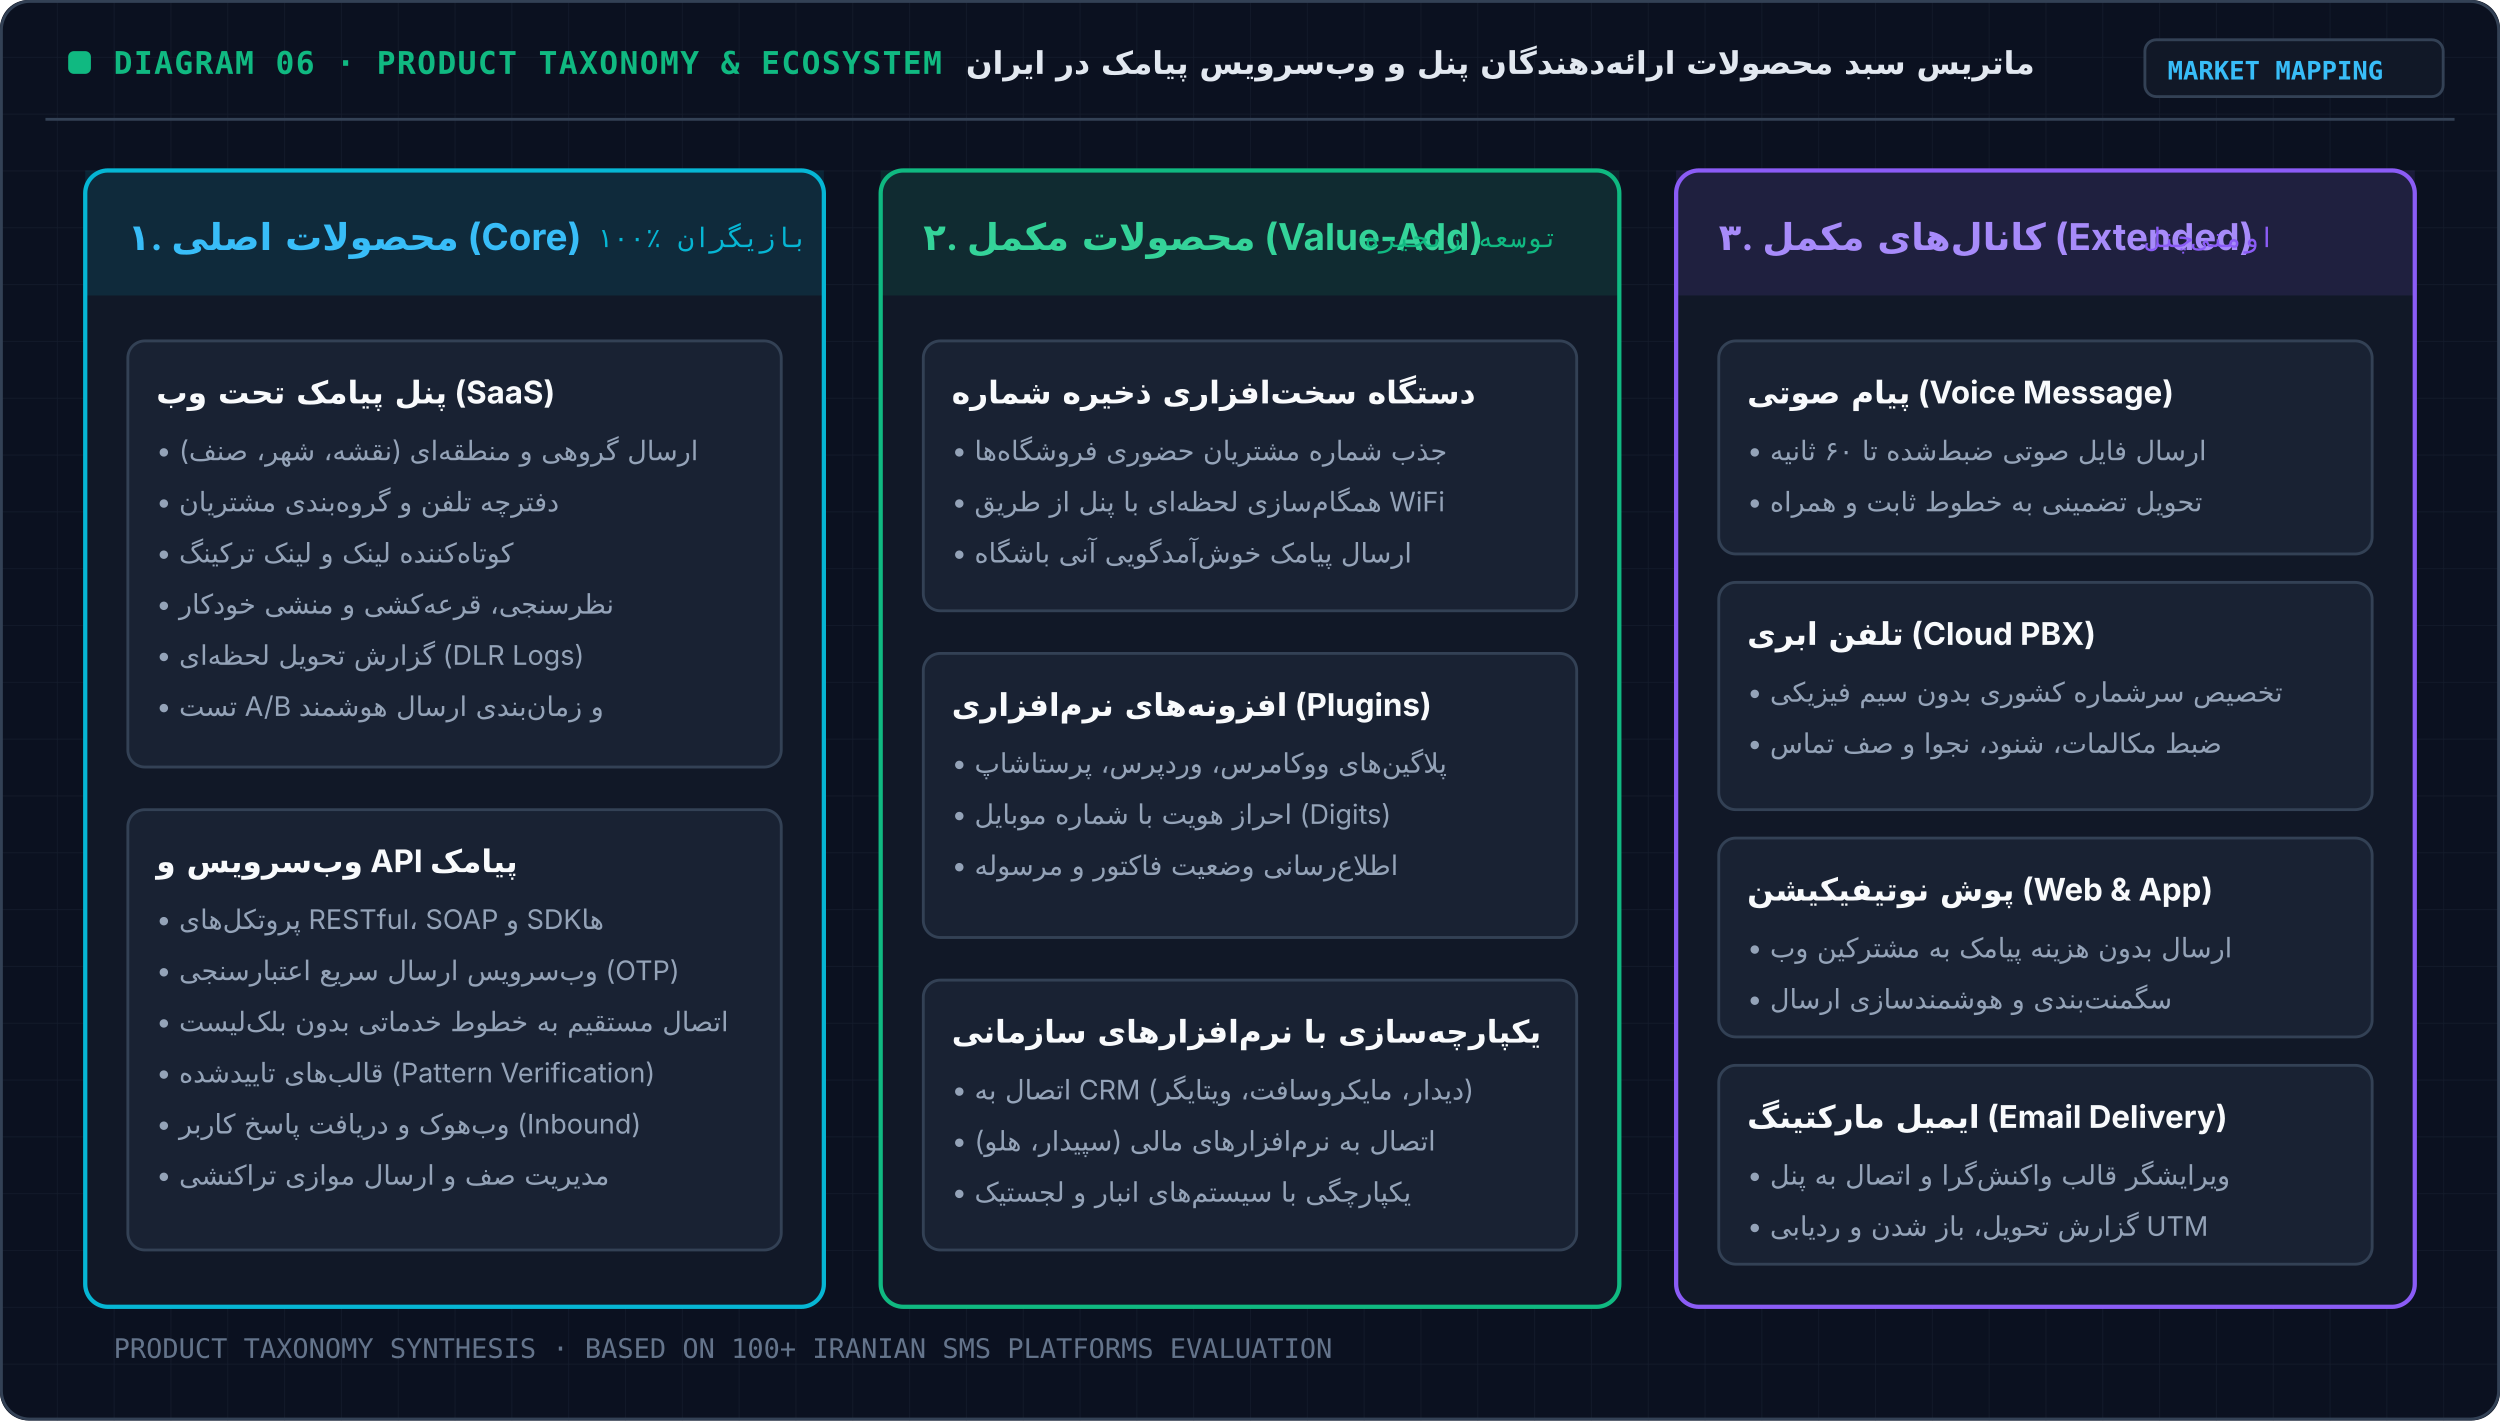
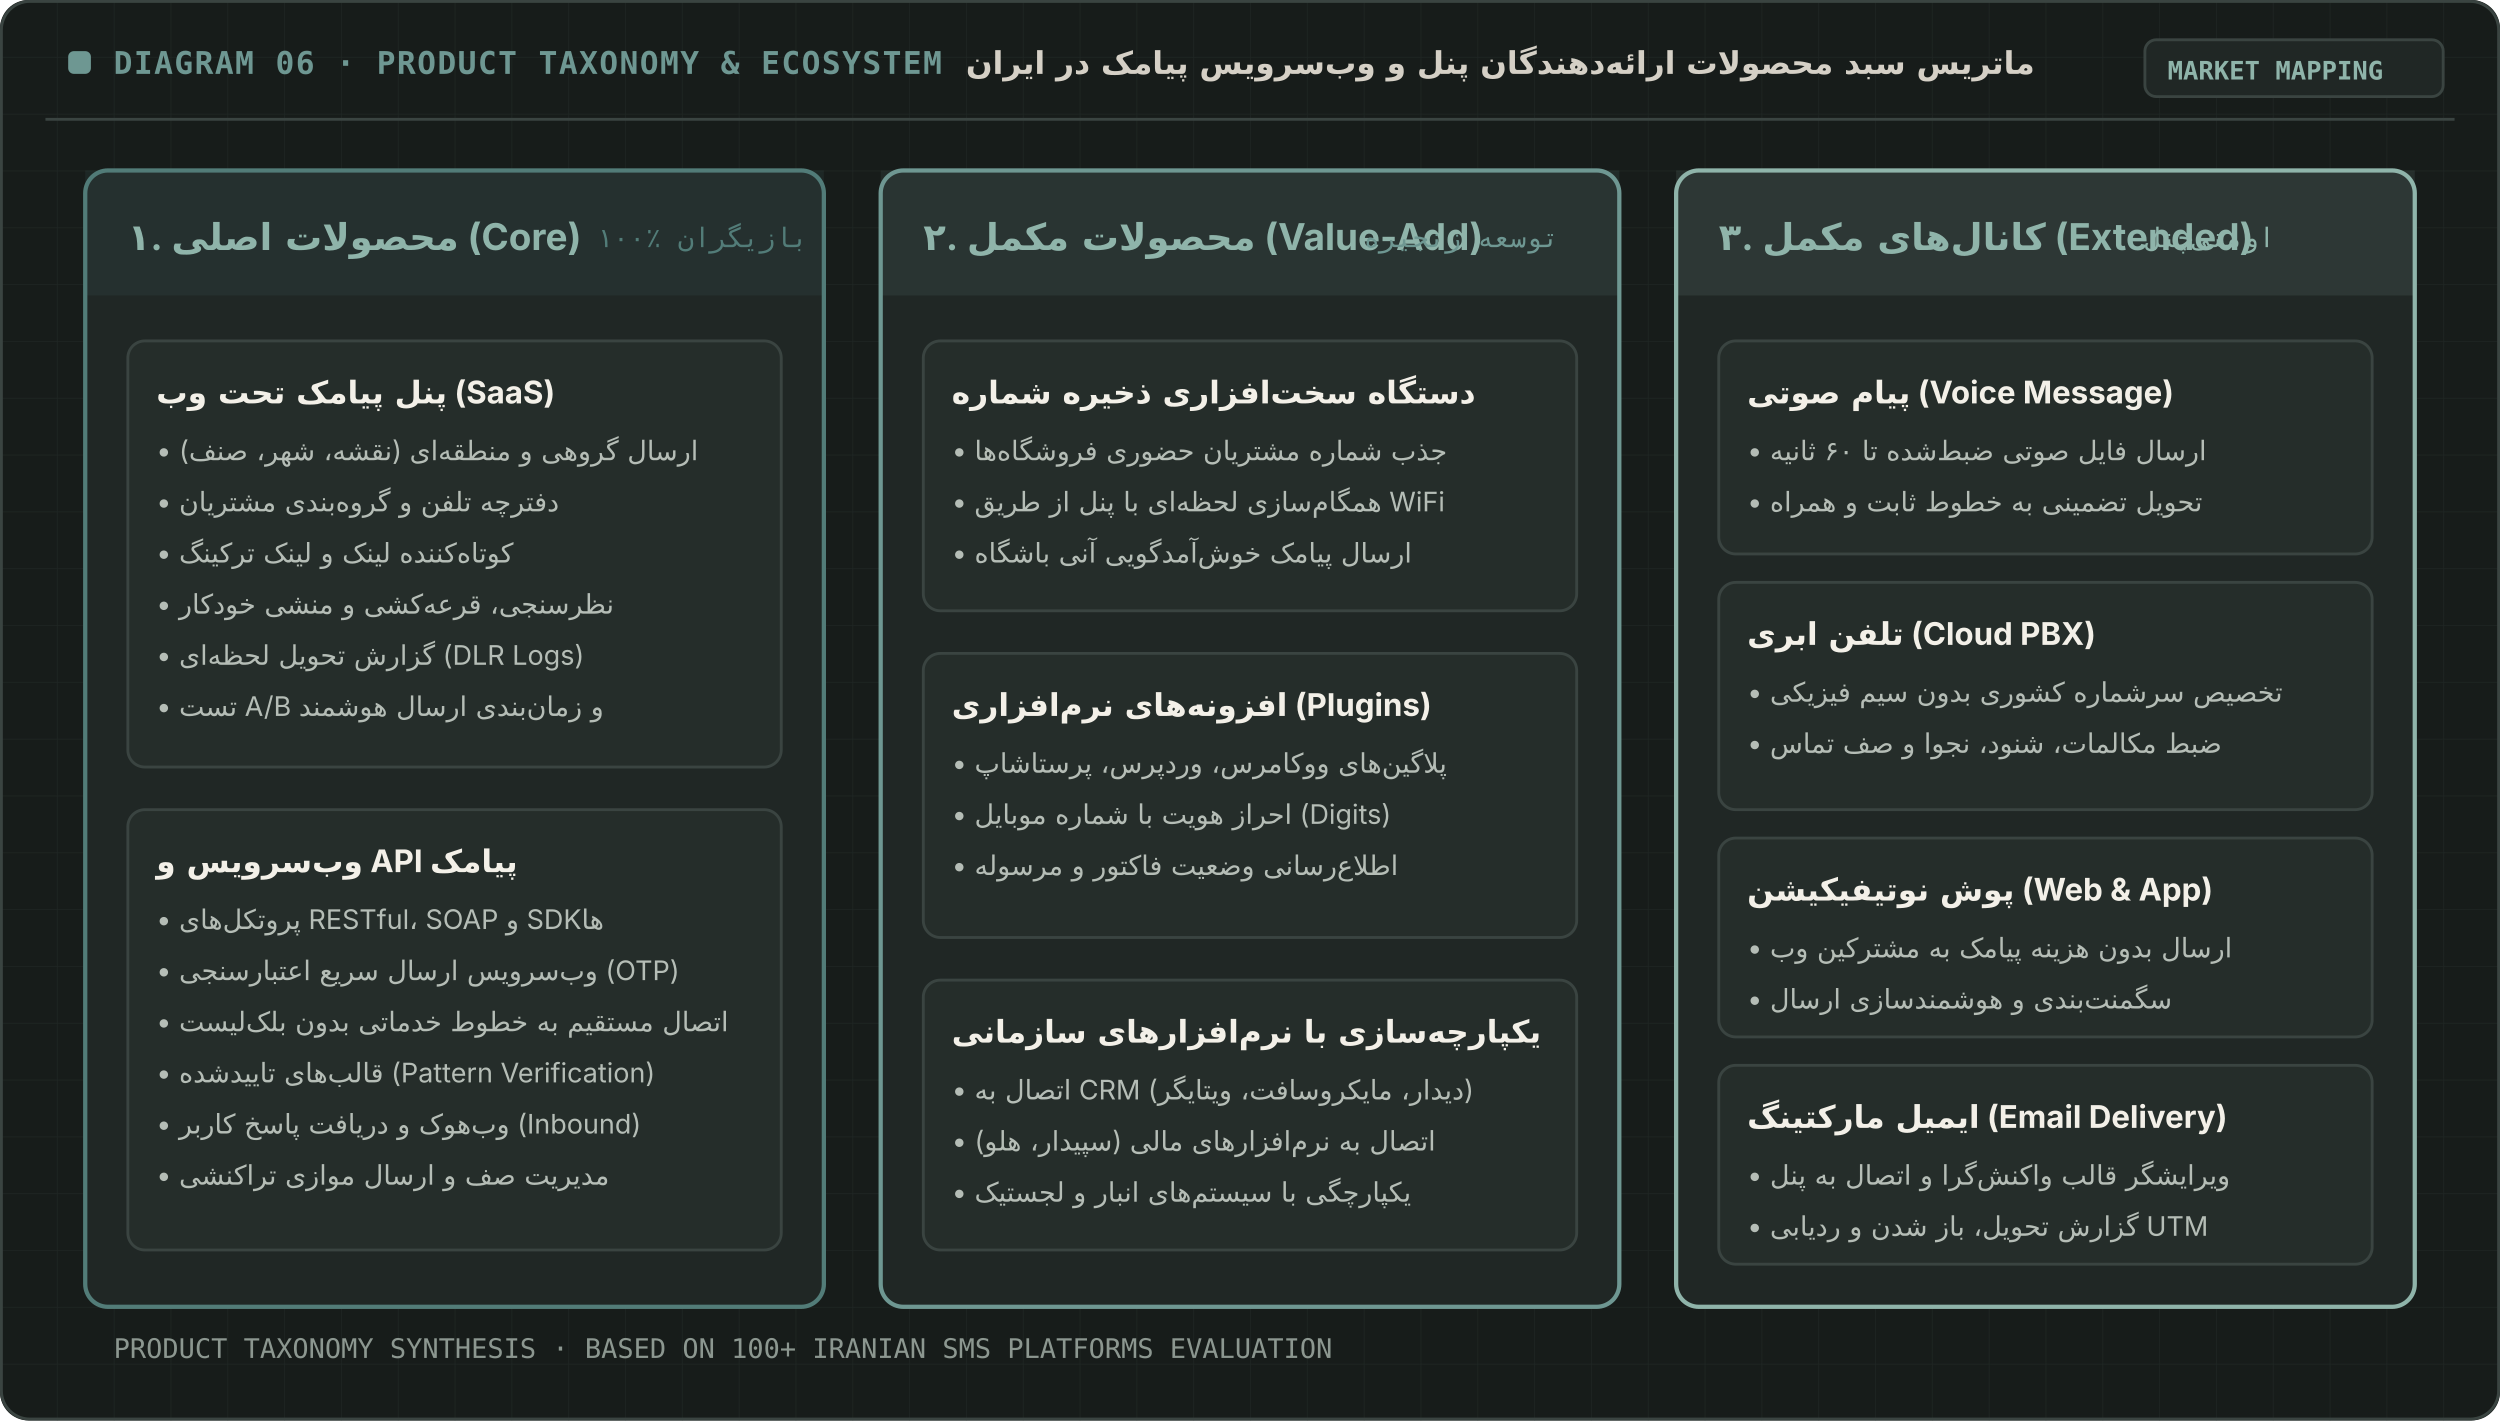
<svg xmlns="http://www.w3.org/2000/svg" viewBox="0 0 880 500" width="100%" height="100%" fill="none">
  <defs>
    <pattern id="grid-pm" width="20" height="20" patternUnits="userSpaceOnUse">
-       <path d="M 20 0 L 0 0 0 20" fill="none" stroke="#1e293b" stroke-width="0.5" stroke-opacity="0.5" />
+       <path d="M 20 0 L 0 0 0 20" fill="none" stroke="#28312E" stroke-width="0.5" stroke-opacity="0.5" />
    </pattern>
    <style>
      text { font-family: 'Vazirmatn', 'IBM Plex Mono', system-ui, -apple-system, sans-serif; user-select: none; }
      .mono { font-family: 'IBM Plex Mono', monospace; }
    </style>
  </defs>
-   <rect width="880" height="500" fill="#0b1120" rx="10" />
+   <rect width="880" height="500" fill="#171C1A" rx="10" />
  <rect width="880" height="500" fill="url(#grid-pm)" rx="10" />
-   <rect x="0.5" y="0.5" width="879" height="499" stroke="#334155" stroke-width="1" rx="10" />
-   <line x1="16" y1="42" x2="864" y2="42" stroke="#334155" stroke-width="1" />
-   <rect x="24" y="18" width="8" height="8" fill="#10b981" rx="2" />
-   <text x="40" y="26" fill="#10b981" font-size="11" font-weight="700" letter-spacing="0.5" class="mono">DIAGRAM 06 · PRODUCT TAXONOMY &amp; ECOSYSTEM</text>
-   <text x="340" y="26" fill="#e2e8f0" font-size="11" font-weight="600">ماتریس سبد محصولات ارائه‌دهندگان پنل و وب‌سرویس پیامک در ایران</text>
-   <rect x="755" y="14" width="105" height="20" fill="#111827" stroke="#334155" rx="4" />
-   <text x="763" y="28" fill="#38bdf8" font-size="9" font-weight="700" class="mono">MARKET MAPPING</text>
-   <rect x="30" y="60" width="260" height="400" fill="#111827" stroke="#06b6d4" stroke-width="1.5" rx="8" />
-   <rect x="30" y="60" width="260" height="44" fill="#06b6d4" fill-opacity="0.12" rx="8 8 0 0" />
-   <text x="45" y="88" fill="#38bdf8" font-size="13" font-weight="700">۱. محصولات اصلی (Core)</text>
-   <text x="210" y="87" fill="#06b6d4" font-size="9.5" class="mono">۱۰۰٪ بازیگران</text>
-   <rect x="45" y="120" width="230" height="150" fill="#1e293b" fill-opacity="0.6" stroke="#334155" rx="6" />
-   <text x="55" y="142" fill="#f8fafc" font-size="11" font-weight="700">پنل پیامک تحت وب (SaaS)</text>
-   <text x="55" y="162" fill="#94a3b8" font-size="9.5">• ارسال گروهی و منطقه‌ای (نقشه، شهر، صنف)</text>
-   <text x="55" y="180" fill="#94a3b8" font-size="9.5">• دفترچه تلفن و گروه‌بندی مشتریان</text>
-   <text x="55" y="198" fill="#94a3b8" font-size="9.5">• کوتاه‌کننده لینک و لینک ترکینگ</text>
-   <text x="55" y="216" fill="#94a3b8" font-size="9.5">• نظرسنجی، قرعه‌کشی و منشی خودکار</text>
-   <text x="55" y="234" fill="#94a3b8" font-size="9.5">• گزارش تحویل لحظه‌ای (DLR Logs)</text>
-   <text x="55" y="252" fill="#94a3b8" font-size="9.5">• تست A/B و زمان‌بندی ارسال هوشمند</text>
-   <rect x="45" y="285" width="230" height="155" fill="#1e293b" fill-opacity="0.6" stroke="#334155" rx="6" />
-   <text x="55" y="307" fill="#f8fafc" font-size="11" font-weight="700">وب‌سرویس و API پیامک</text>
-   <text x="55" y="327" fill="#94a3b8" font-size="9.5">• پروتکل‌های RESTful، SOAP و SDKها</text>
-   <text x="55" y="345" fill="#94a3b8" font-size="9.5">• وب‌سرویس ارسال سریع اعتبارسنجی (OTP)</text>
-   <text x="55" y="363" fill="#94a3b8" font-size="9.5">• اتصال مستقیم به خطوط خدماتی بدون بلک‌لیست</text>
-   <text x="55" y="381" fill="#94a3b8" font-size="9.5">• قالب‌های تاییدشده (Pattern Verification)</text>
-   <text x="55" y="399" fill="#94a3b8" font-size="9.5">• وب‌هوک و دریافت پاسخ کاربر (Inbound)</text>
-   <text x="55" y="417" fill="#94a3b8" font-size="9.5">• مدیریت صف و ارسال موازی تراکنشی</text>
-   <rect x="310" y="60" width="260" height="400" fill="#111827" stroke="#10b981" stroke-width="1.5" rx="8" />
-   <rect x="310" y="60" width="260" height="44" fill="#10b981" fill-opacity="0.12" rx="8 8 0 0" />
-   <text x="325" y="88" fill="#34d399" font-size="13" font-weight="700">۲. محصولات مکمل (Value-Add)</text>
-   <text x="480" y="87" fill="#10b981" font-size="9.5" class="mono">توسعه زنجیره</text>
-   <rect x="325" y="120" width="230" height="95" fill="#1e293b" fill-opacity="0.6" stroke="#334155" rx="6" />
-   <text x="335" y="142" fill="#f8fafc" font-size="11" font-weight="700">دستگاه سخت‌افزاری ذخیره شماره</text>
-   <text x="335" y="162" fill="#94a3b8" font-size="9.5">• جذب شماره مشتریان حضوری فروشگاه‌ها</text>
-   <text x="335" y="180" fill="#94a3b8" font-size="9.5">• همگام‌سازی لحظه‌ای با پنل از طریق WiFi</text>
-   <text x="335" y="198" fill="#94a3b8" font-size="9.5">• ارسال پیامک خوش‌آمدگویی آنی باشگاه</text>
-   <rect x="325" y="230" width="230" height="100" fill="#1e293b" fill-opacity="0.6" stroke="#334155" rx="6" />
-   <text x="335" y="252" fill="#f8fafc" font-size="11" font-weight="700">افزونه‌های نرم‌افزاری (Plugins)</text>
-   <text x="335" y="272" fill="#94a3b8" font-size="9.5">• پلاگین‌های ووکامرس، وردپرس، پرستاشاپ</text>
-   <text x="335" y="290" fill="#94a3b8" font-size="9.5">• احراز هویت با شماره موبایل (Digits)</text>
-   <text x="335" y="308" fill="#94a3b8" font-size="9.5">• اطلاع‌رسانی وضعیت فاکتور و مرسوله</text>
-   <rect x="325" y="345" width="230" height="95" fill="#1e293b" fill-opacity="0.6" stroke="#334155" rx="6" />
-   <text x="335" y="367" fill="#f8fafc" font-size="11" font-weight="700">یکپارچه‌سازی با نرم‌افزارهای سازمانی</text>
-   <text x="335" y="387" fill="#94a3b8" font-size="9.5">• اتصال به CRM (دیدار، مایکروسافت، ویتایگر)</text>
-   <text x="335" y="405" fill="#94a3b8" font-size="9.5">• اتصال به نرم‌افزارهای مالی (سپیدار، هلو)</text>
-   <text x="335" y="423" fill="#94a3b8" font-size="9.5">• یکپارچگی با سیستم‌های انبار و لجستیک</text>
-   <rect x="590" y="60" width="260" height="400" fill="#111827" stroke="#8b5cf6" stroke-width="1.5" rx="8" />
-   <rect x="590" y="60" width="260" height="44" fill="#8b5cf6" fill-opacity="0.12" rx="8 8 0 0" />
-   <text x="605" y="88" fill="#a78bfa" font-size="13" font-weight="700">۳. کانال‌های مکمل (Extended)</text>
-   <text x="755" y="87" fill="#8b5cf6" font-size="9.5" class="mono">اومنی‌چنل</text>
-   <rect x="605" y="120" width="230" height="75" fill="#1e293b" fill-opacity="0.6" stroke="#334155" rx="6" />
-   <text x="615" y="142" fill="#f8fafc" font-size="11" font-weight="700">پیام صوتی (Voice Message)</text>
-   <text x="615" y="162" fill="#94a3b8" font-size="9.5">• ارسال فایل صوتی ضبط‌شده تا ۶۰ ثانیه</text>
-   <text x="615" y="180" fill="#94a3b8" font-size="9.5">• تحویل تضمینی به خطوط ثابت و همراه</text>
-   <rect x="605" y="205" width="230" height="80" fill="#1e293b" fill-opacity="0.6" stroke="#334155" rx="6" />
-   <text x="615" y="227" fill="#f8fafc" font-size="11" font-weight="700">تلفن ابری (Cloud PBX)</text>
-   <text x="615" y="247" fill="#94a3b8" font-size="9.5">• تخصیص سرشماره کشوری بدون سیم فیزیکی</text>
-   <text x="615" y="265" fill="#94a3b8" font-size="9.5">• ضبط مکالمات، شنود، نجوا و صف تماس</text>
-   <rect x="605" y="295" width="230" height="70" fill="#1e293b" fill-opacity="0.6" stroke="#334155" rx="6" />
-   <text x="615" y="317" fill="#f8fafc" font-size="11" font-weight="700">پوش نوتیفیکیشن (Web &amp; App)</text>
-   <text x="615" y="337" fill="#94a3b8" font-size="9.5">• ارسال بدون هزینه پیامک به مشترکین وب</text>
-   <text x="615" y="355" fill="#94a3b8" font-size="9.5">• سگمنت‌بندی و هوشمندسازی ارسال</text>
-   <rect x="605" y="375" width="230" height="70" fill="#1e293b" fill-opacity="0.6" stroke="#334155" rx="6" />
-   <text x="615" y="397" fill="#f8fafc" font-size="11" font-weight="700">ایمیل مارکتینگ (Email Delivery)</text>
-   <text x="615" y="417" fill="#94a3b8" font-size="9.5">• ویرایشگر قالب واکنش‌گرا و اتصال به پنل</text>
-   <text x="615" y="435" fill="#94a3b8" font-size="9.5">• گزارش تحویل، باز شدن و ردیابی UTM</text>
-   <text x="40" y="478" fill="#64748b" font-size="9.5" class="mono">PRODUCT TAXONOMY SYNTHESIS · BASED ON 100+ IRANIAN SMS PLATFORMS EVALUATION</text>
+   <rect x="0.5" y="0.5" width="879" height="499" stroke="#3A4441" stroke-width="1" rx="10" />
+   <line x1="16" y1="42" x2="864" y2="42" stroke="#3A4441" stroke-width="1" />
+   <rect x="24" y="18" width="8" height="8" fill="#6E9792" rx="2" />
+   <text x="40" y="26" fill="#6E9792" font-size="11" font-weight="700" letter-spacing="0.5" class="mono">DIAGRAM 06 · PRODUCT TAXONOMY &amp; ECOSYSTEM</text>
+   <text x="340" y="26" fill="#D5D0C6" font-size="11" font-weight="600">ماتریس سبد محصولات ارائه‌دهندگان پنل و وب‌سرویس پیامک در ایران</text>
+   <rect x="755" y="14" width="105" height="20" fill="#202725" stroke="#3A4441" rx="4" />
+   <text x="763" y="28" fill="#8FB4AA" font-size="9" font-weight="700" class="mono">MARKET MAPPING</text>
+   <rect x="30" y="60" width="260" height="400" fill="#202725" stroke="#527C78" stroke-width="1.5" rx="8" />
+   <rect x="30" y="60" width="260" height="44" fill="#527C78" fill-opacity="0.12" rx="8 8 0 0" />
+   <text x="45" y="88" fill="#8FB4AA" font-size="13" font-weight="700">۱. محصولات اصلی (Core)</text>
+   <text x="210" y="87" fill="#527C78" font-size="9.5" class="mono">۱۰۰٪ بازیگران</text>
+   <rect x="45" y="120" width="230" height="150" fill="#28312E" fill-opacity="0.6" stroke="#3A4441" rx="6" />
+   <text x="55" y="142" fill="#F3F0E8" font-size="11" font-weight="700">پنل پیامک تحت وب (SaaS)</text>
+   <text x="55" y="162" fill="#B5BDB6" font-size="9.5">• ارسال گروهی و منطقه‌ای (نقشه، شهر، صنف)</text>
+   <text x="55" y="180" fill="#B5BDB6" font-size="9.5">• دفترچه تلفن و گروه‌بندی مشتریان</text>
+   <text x="55" y="198" fill="#B5BDB6" font-size="9.5">• کوتاه‌کننده لینک و لینک ترکینگ</text>
+   <text x="55" y="216" fill="#B5BDB6" font-size="9.5">• نظرسنجی، قرعه‌کشی و منشی خودکار</text>
+   <text x="55" y="234" fill="#B5BDB6" font-size="9.5">• گزارش تحویل لحظه‌ای (DLR Logs)</text>
+   <text x="55" y="252" fill="#B5BDB6" font-size="9.5">• تست A/B و زمان‌بندی ارسال هوشمند</text>
+   <rect x="45" y="285" width="230" height="155" fill="#28312E" fill-opacity="0.6" stroke="#3A4441" rx="6" />
+   <text x="55" y="307" fill="#F3F0E8" font-size="11" font-weight="700">وب‌سرویس و API پیامک</text>
+   <text x="55" y="327" fill="#B5BDB6" font-size="9.5">• پروتکل‌های RESTful، SOAP و SDKها</text>
+   <text x="55" y="345" fill="#B5BDB6" font-size="9.5">• وب‌سرویس ارسال سریع اعتبارسنجی (OTP)</text>
+   <text x="55" y="363" fill="#B5BDB6" font-size="9.5">• اتصال مستقیم به خطوط خدماتی بدون بلک‌لیست</text>
+   <text x="55" y="381" fill="#B5BDB6" font-size="9.5">• قالب‌های تاییدشده (Pattern Verification)</text>
+   <text x="55" y="399" fill="#B5BDB6" font-size="9.5">• وب‌هوک و دریافت پاسخ کاربر (Inbound)</text>
+   <text x="55" y="417" fill="#B5BDB6" font-size="9.5">• مدیریت صف و ارسال موازی تراکنشی</text>
+   <rect x="310" y="60" width="260" height="400" fill="#202725" stroke="#6E9792" stroke-width="1.5" rx="8" />
+   <rect x="310" y="60" width="260" height="44" fill="#6E9792" fill-opacity="0.12" rx="8 8 0 0" />
+   <text x="325" y="88" fill="#8FB4AA" font-size="13" font-weight="700">۲. محصولات مکمل (Value-Add)</text>
+   <text x="480" y="87" fill="#6E9792" font-size="9.5" class="mono">توسعه زنجیره</text>
+   <rect x="325" y="120" width="230" height="95" fill="#28312E" fill-opacity="0.6" stroke="#3A4441" rx="6" />
+   <text x="335" y="142" fill="#F3F0E8" font-size="11" font-weight="700">دستگاه سخت‌افزاری ذخیره شماره</text>
+   <text x="335" y="162" fill="#B5BDB6" font-size="9.5">• جذب شماره مشتریان حضوری فروشگاه‌ها</text>
+   <text x="335" y="180" fill="#B5BDB6" font-size="9.5">• همگام‌سازی لحظه‌ای با پنل از طریق WiFi</text>
+   <text x="335" y="198" fill="#B5BDB6" font-size="9.5">• ارسال پیامک خوش‌آمدگویی آنی باشگاه</text>
+   <rect x="325" y="230" width="230" height="100" fill="#28312E" fill-opacity="0.6" stroke="#3A4441" rx="6" />
+   <text x="335" y="252" fill="#F3F0E8" font-size="11" font-weight="700">افزونه‌های نرم‌افزاری (Plugins)</text>
+   <text x="335" y="272" fill="#B5BDB6" font-size="9.5">• پلاگین‌های ووکامرس، وردپرس، پرستاشاپ</text>
+   <text x="335" y="290" fill="#B5BDB6" font-size="9.5">• احراز هویت با شماره موبایل (Digits)</text>
+   <text x="335" y="308" fill="#B5BDB6" font-size="9.5">• اطلاع‌رسانی وضعیت فاکتور و مرسوله</text>
+   <rect x="325" y="345" width="230" height="95" fill="#28312E" fill-opacity="0.6" stroke="#3A4441" rx="6" />
+   <text x="335" y="367" fill="#F3F0E8" font-size="11" font-weight="700">یکپارچه‌سازی با نرم‌افزارهای سازمانی</text>
+   <text x="335" y="387" fill="#B5BDB6" font-size="9.5">• اتصال به CRM (دیدار، مایکروسافت، ویتایگر)</text>
+   <text x="335" y="405" fill="#B5BDB6" font-size="9.5">• اتصال به نرم‌افزارهای مالی (سپیدار، هلو)</text>
+   <text x="335" y="423" fill="#B5BDB6" font-size="9.5">• یکپارچگی با سیستم‌های انبار و لجستیک</text>
+   <rect x="590" y="60" width="260" height="400" fill="#202725" stroke="#8FB4AA" stroke-width="1.5" rx="8" />
+   <rect x="590" y="60" width="260" height="44" fill="#8FB4AA" fill-opacity="0.12" rx="8 8 0 0" />
+   <text x="605" y="88" fill="#8FB4AA" font-size="13" font-weight="700">۳. کانال‌های مکمل (Extended)</text>
+   <text x="755" y="87" fill="#8FB4AA" font-size="9.5" class="mono">اومنی‌چنل</text>
+   <rect x="605" y="120" width="230" height="75" fill="#28312E" fill-opacity="0.6" stroke="#3A4441" rx="6" />
+   <text x="615" y="142" fill="#F3F0E8" font-size="11" font-weight="700">پیام صوتی (Voice Message)</text>
+   <text x="615" y="162" fill="#B5BDB6" font-size="9.5">• ارسال فایل صوتی ضبط‌شده تا ۶۰ ثانیه</text>
+   <text x="615" y="180" fill="#B5BDB6" font-size="9.5">• تحویل تضمینی به خطوط ثابت و همراه</text>
+   <rect x="605" y="205" width="230" height="80" fill="#28312E" fill-opacity="0.6" stroke="#3A4441" rx="6" />
+   <text x="615" y="227" fill="#F3F0E8" font-size="11" font-weight="700">تلفن ابری (Cloud PBX)</text>
+   <text x="615" y="247" fill="#B5BDB6" font-size="9.5">• تخصیص سرشماره کشوری بدون سیم فیزیکی</text>
+   <text x="615" y="265" fill="#B5BDB6" font-size="9.5">• ضبط مکالمات، شنود، نجوا و صف تماس</text>
+   <rect x="605" y="295" width="230" height="70" fill="#28312E" fill-opacity="0.6" stroke="#3A4441" rx="6" />
+   <text x="615" y="317" fill="#F3F0E8" font-size="11" font-weight="700">پوش نوتیفیکیشن (Web &amp; App)</text>
+   <text x="615" y="337" fill="#B5BDB6" font-size="9.5">• ارسال بدون هزینه پیامک به مشترکین وب</text>
+   <text x="615" y="355" fill="#B5BDB6" font-size="9.5">• سگمنت‌بندی و هوشمندسازی ارسال</text>
+   <rect x="605" y="375" width="230" height="70" fill="#28312E" fill-opacity="0.6" stroke="#3A4441" rx="6" />
+   <text x="615" y="397" fill="#F3F0E8" font-size="11" font-weight="700">ایمیل مارکتینگ (Email Delivery)</text>
+   <text x="615" y="417" fill="#B5BDB6" font-size="9.5">• ویرایشگر قالب واکنش‌گرا و اتصال به پنل</text>
+   <text x="615" y="435" fill="#B5BDB6" font-size="9.5">• گزارش تحویل، باز شدن و ردیابی UTM</text>
+   <text x="40" y="478" fill="#8C9790" font-size="9.5" class="mono">PRODUCT TAXONOMY SYNTHESIS · BASED ON 100+ IRANIAN SMS PLATFORMS EVALUATION</text>
</svg>
